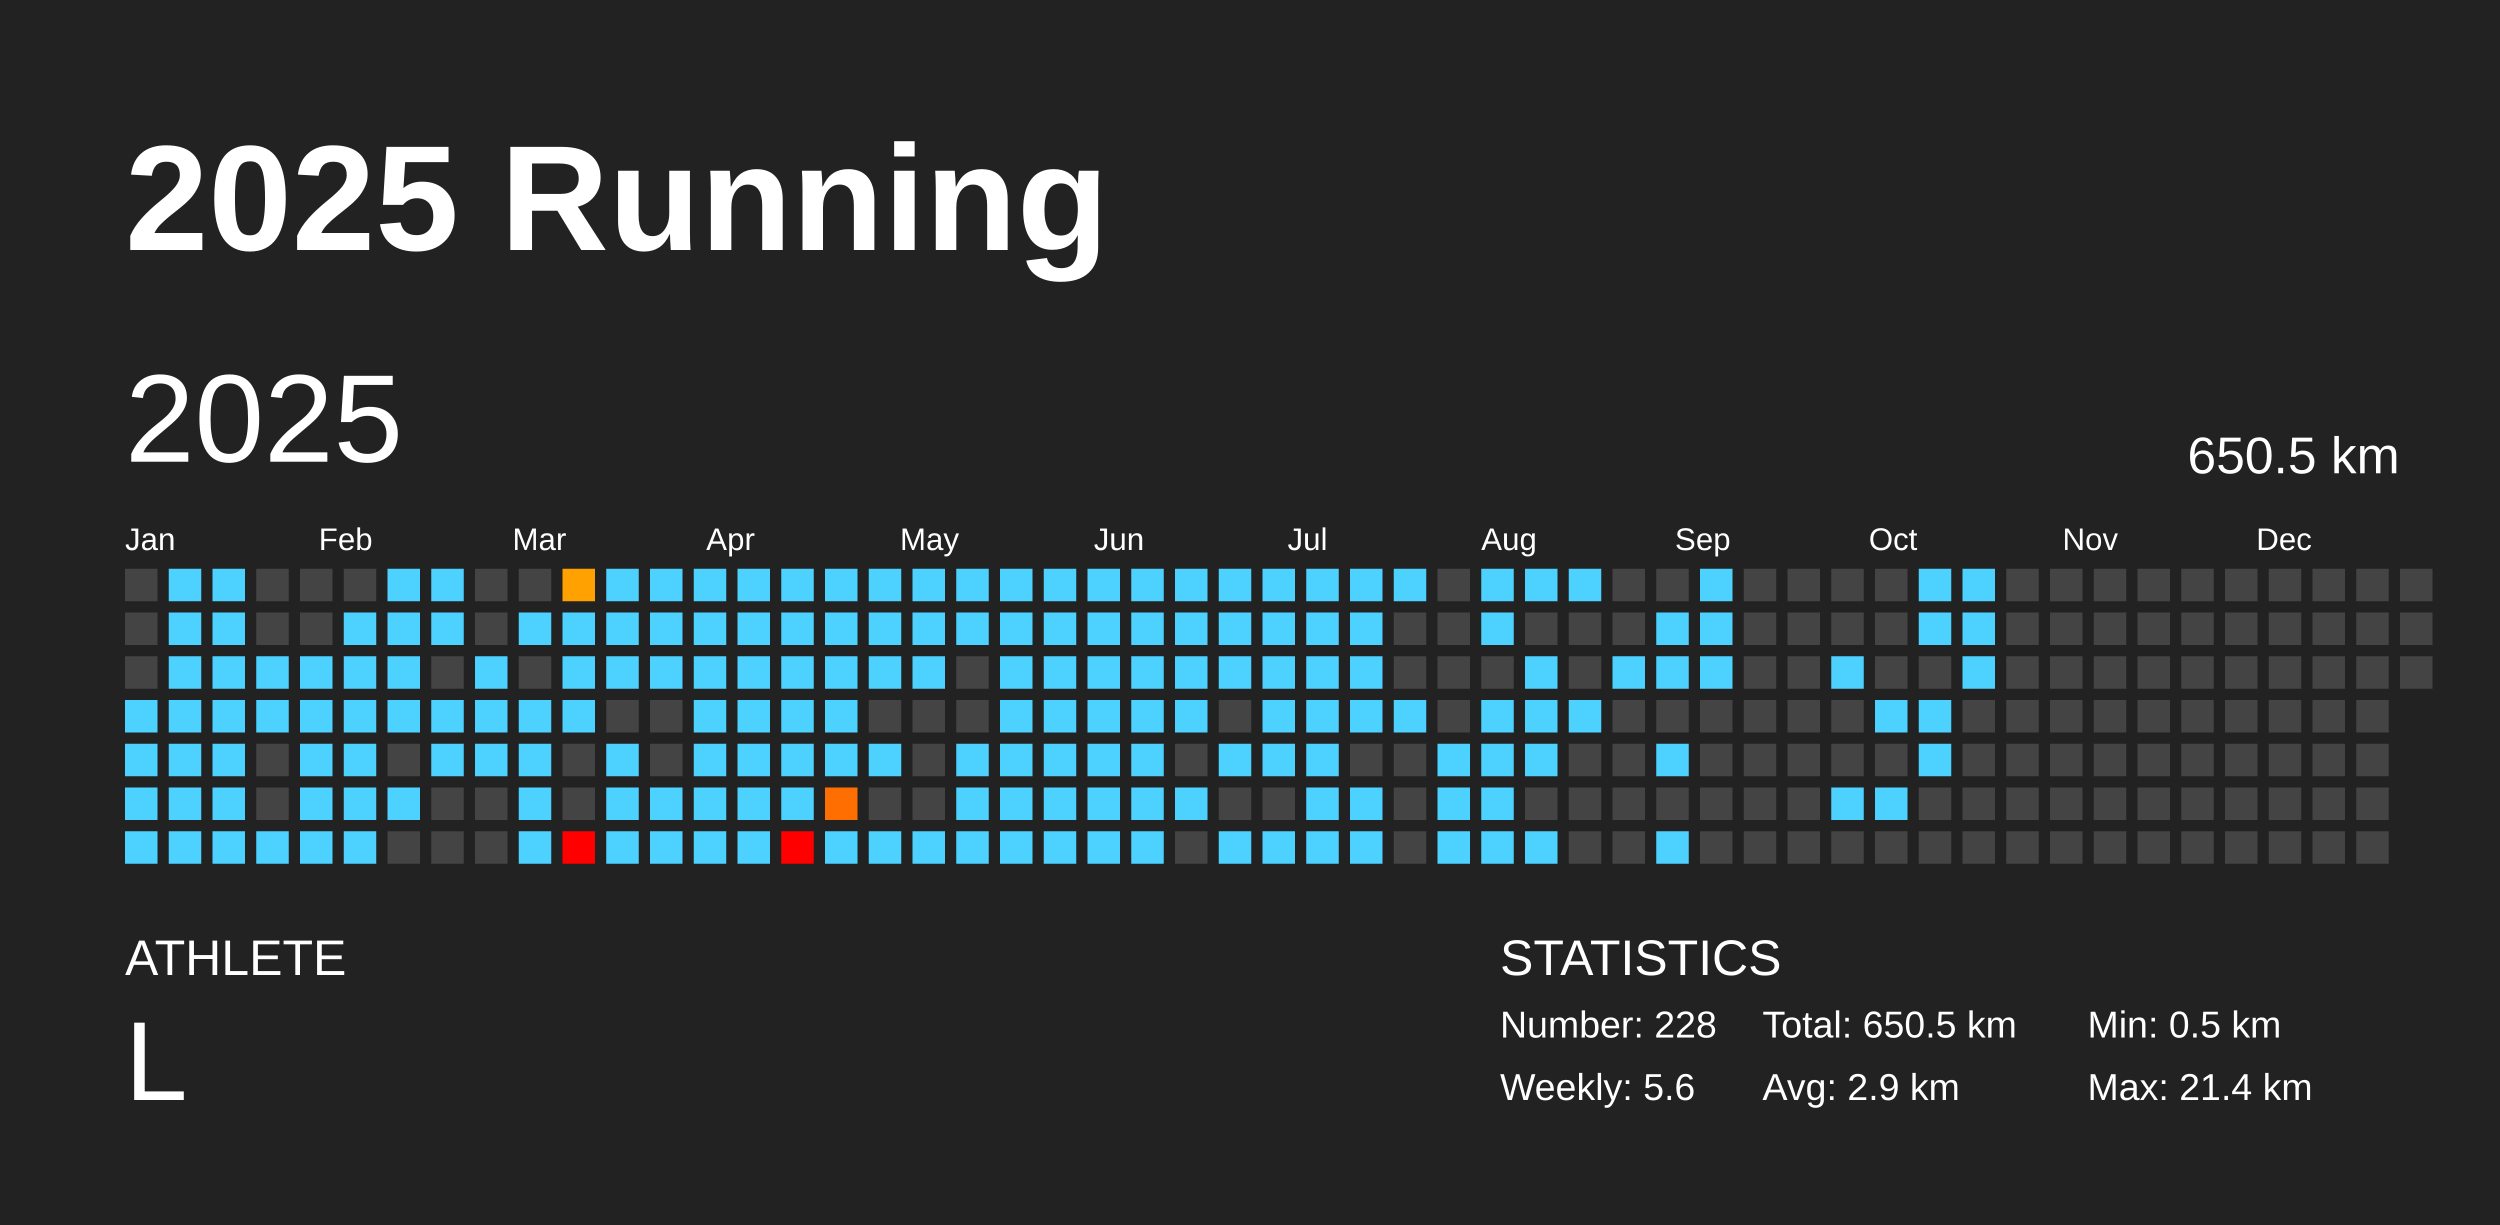
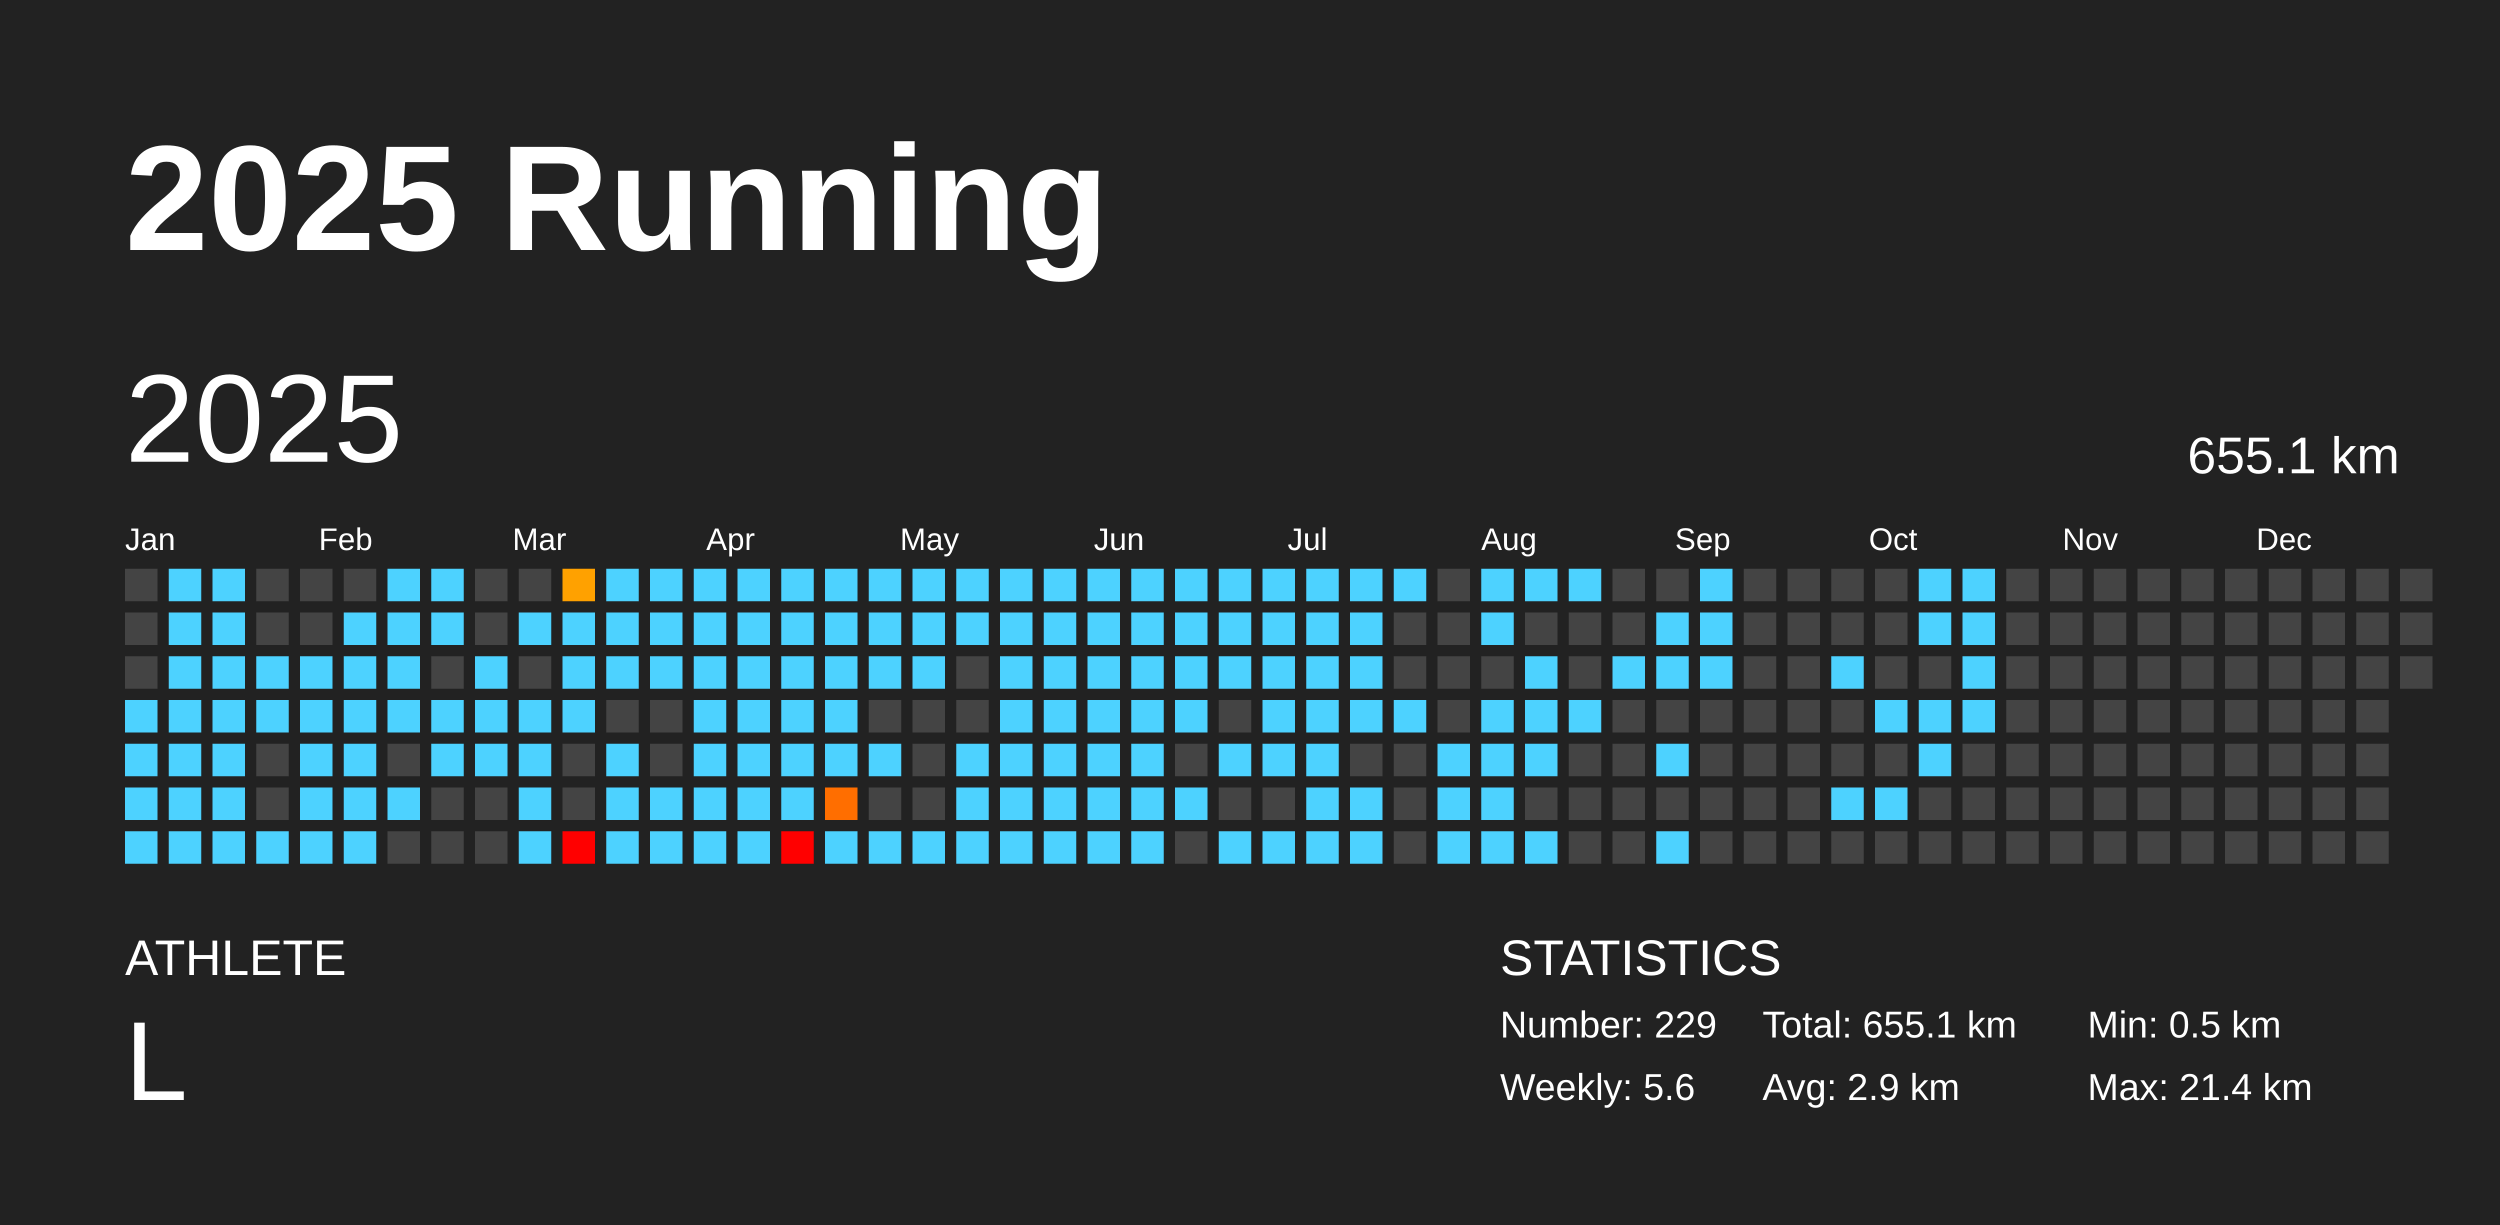
<svg xmlns="http://www.w3.org/2000/svg" baseProfile="full" height="98mm" version="1.1" viewBox="0,0,200,98" width="200mm">
  <defs />
  <rect fill="#222222" height="98" width="200" x="0" y="0" />
  <text fill="#FFFFFF" style="font-size:12px; font-family:Arial; font-weight:bold;" x="10" y="20">2025 Running</text>
  <text fill="#FFFFFF" style="font-size:4px; font-family:Arial" x="10" y="78">ATHLETE</text>
  <text fill="#FFFFFF" style="font-size:9px; font-family:Arial" x="10" y="88">L</text>
  <text fill="#FFFFFF" style="font-size:4px; font-family:Arial" x="120" y="78">STATISTICS</text>
-   <text fill="#FFFFFF" style="font-size:3px; font-family:Arial" x="120" y="83">Number: 228</text>
+   <text fill="#FFFFFF" style="font-size:3px; font-family:Arial" x="120" y="83">Number: 229</text>
  <text fill="#FFFFFF" style="font-size:3px; font-family:Arial" x="120" y="88">Weekly: 5.6</text>
-   <text fill="#FFFFFF" style="font-size:3px; font-family:Arial" x="141" y="83">Total: 650.5 km</text>
+   <text fill="#FFFFFF" style="font-size:3px; font-family:Arial" x="141" y="83">Total: 655.1 km</text>
  <text fill="#FFFFFF" style="font-size:3px; font-family:Arial" x="141" y="88">Avg: 2.9 km</text>
  <text fill="#FFFFFF" style="font-size:3px; font-family:Arial" x="167" y="83">Min: 0.5 km</text>
  <text fill="#FFFFFF" style="font-size:3px; font-family:Arial" x="167" y="88">Max: 21.4 km</text>
  <text dominant-baseline="hanging" fill="#FFFFFF" style="font-size:10.0px; font-family:Arial;" x="10" y="30">2025</text>
-   <text dominant-baseline="hanging" fill="#FFFFFF" style="font-size:4.125px; font-family:Arial;" x="175" y="35">650.5 km</text>
+   <text dominant-baseline="hanging" fill="#FFFFFF" style="font-size:4.125px; font-family:Arial;" x="175" y="35">655.1 km</text>
  <text fill="#FFFFFF" style="font-size:2.5px; font-family:Arial" x="10.0" y="44">Jan</text>
  <text fill="#FFFFFF" style="font-size:2.5px; font-family:Arial" x="25.5" y="44">Feb</text>
  <text fill="#FFFFFF" style="font-size:2.5px; font-family:Arial" x="41.0" y="44">Mar</text>
  <text fill="#FFFFFF" style="font-size:2.5px; font-family:Arial" x="56.5" y="44">Apr</text>
  <text fill="#FFFFFF" style="font-size:2.5px; font-family:Arial" x="72.0" y="44">May</text>
  <text fill="#FFFFFF" style="font-size:2.5px; font-family:Arial" x="87.5" y="44">Jun</text>
  <text fill="#FFFFFF" style="font-size:2.5px; font-family:Arial" x="103.0" y="44">Jul</text>
  <text fill="#FFFFFF" style="font-size:2.5px; font-family:Arial" x="118.5" y="44">Aug</text>
  <text fill="#FFFFFF" style="font-size:2.5px; font-family:Arial" x="134.0" y="44">Sep</text>
  <text fill="#FFFFFF" style="font-size:2.5px; font-family:Arial" x="149.5" y="44">Oct</text>
  <text fill="#FFFFFF" style="font-size:2.5px; font-family:Arial" x="165.0" y="44">Nov</text>
  <text fill="#FFFFFF" style="font-size:2.5px; font-family:Arial" x="180.5" y="44">Dec</text>
  <rect fill="#444444" height="2.6" width="2.6" x="10.0" y="45.5" />
  <rect fill="#444444" height="2.6" width="2.6" x="10.0" y="49.0" />
  <rect fill="#444444" height="2.6" width="2.6" x="10.0" y="52.5" />
  <rect fill="#4dd2ff" height="2.6" width="2.6" x="10.0" y="56.0" />
  <rect fill="#4dd2ff" height="2.6" width="2.6" x="10.0" y="59.5" />
  <rect fill="#4dd2ff" height="2.6" width="2.6" x="10.0" y="63.0" />
  <rect fill="#4dd2ff" height="2.6" width="2.6" x="10.0" y="66.5" />
  <rect fill="#4dd2ff" height="2.6" width="2.6" x="13.5" y="45.5" />
  <rect fill="#4dd2ff" height="2.6" width="2.6" x="13.5" y="49.0" />
  <rect fill="#4dd2ff" height="2.6" width="2.6" x="13.5" y="52.5" />
  <rect fill="#4dd2ff" height="2.6" width="2.6" x="13.5" y="56.0" />
  <rect fill="#4dd2ff" height="2.6" width="2.6" x="13.5" y="59.5" />
  <rect fill="#4dd2ff" height="2.6" width="2.6" x="13.5" y="63.0" />
  <rect fill="#4dd2ff" height="2.6" width="2.6" x="13.5" y="66.5" />
  <rect fill="#4dd2ff" height="2.6" width="2.6" x="17.0" y="45.5" />
  <rect fill="#4dd2ff" height="2.6" width="2.6" x="17.0" y="49.0" />
  <rect fill="#4dd2ff" height="2.6" width="2.6" x="17.0" y="52.5" />
  <rect fill="#4dd2ff" height="2.6" width="2.6" x="17.0" y="56.0" />
  <rect fill="#4dd2ff" height="2.6" width="2.6" x="17.0" y="59.5" />
  <rect fill="#4dd2ff" height="2.6" width="2.6" x="17.0" y="63.0" />
  <rect fill="#4dd2ff" height="2.6" width="2.6" x="17.0" y="66.5" />
  <rect fill="#444444" height="2.6" width="2.6" x="20.5" y="45.5" />
  <rect fill="#444444" height="2.6" width="2.6" x="20.5" y="49.0" />
  <rect fill="#4dd2ff" height="2.6" width="2.6" x="20.5" y="52.5" />
  <rect fill="#4dd2ff" height="2.6" width="2.6" x="20.5" y="56.0" />
  <rect fill="#444444" height="2.6" width="2.6" x="20.5" y="59.5" />
  <rect fill="#444444" height="2.6" width="2.6" x="20.5" y="63.0" />
  <rect fill="#4dd2ff" height="2.6" width="2.6" x="20.5" y="66.5" />
  <rect fill="#444444" height="2.6" width="2.6" x="24.0" y="45.5" />
  <rect fill="#444444" height="2.6" width="2.6" x="24.0" y="49.0" />
  <rect fill="#4dd2ff" height="2.6" width="2.6" x="24.0" y="52.5" />
  <rect fill="#4dd2ff" height="2.6" width="2.6" x="24.0" y="56.0" />
  <rect fill="#4dd2ff" height="2.6" width="2.6" x="24.0" y="59.5" />
  <rect fill="#4dd2ff" height="2.6" width="2.6" x="24.0" y="63.0" />
  <rect fill="#4dd2ff" height="2.6" width="2.6" x="24.0" y="66.5" />
  <rect fill="#444444" height="2.6" width="2.6" x="27.5" y="45.5" />
  <rect fill="#4dd2ff" height="2.6" width="2.6" x="27.5" y="49.0" />
  <rect fill="#4dd2ff" height="2.6" width="2.6" x="27.5" y="52.5" />
  <rect fill="#4dd2ff" height="2.6" width="2.6" x="27.5" y="56.0" />
  <rect fill="#4dd2ff" height="2.6" width="2.6" x="27.5" y="59.5" />
  <rect fill="#4dd2ff" height="2.6" width="2.6" x="27.5" y="63.0" />
  <rect fill="#4dd2ff" height="2.6" width="2.6" x="27.5" y="66.5" />
  <rect fill="#4dd2ff" height="2.6" width="2.6" x="31.0" y="45.5" />
  <rect fill="#4dd2ff" height="2.6" width="2.6" x="31.0" y="49.0" />
  <rect fill="#4dd2ff" height="2.6" width="2.6" x="31.0" y="52.5" />
  <rect fill="#4dd2ff" height="2.6" width="2.6" x="31.0" y="56.0" />
  <rect fill="#444444" height="2.6" width="2.6" x="31.0" y="59.5" />
  <rect fill="#4dd2ff" height="2.6" width="2.6" x="31.0" y="63.0" />
  <rect fill="#444444" height="2.6" width="2.6" x="31.0" y="66.5" />
  <rect fill="#4dd2ff" height="2.6" width="2.6" x="34.5" y="45.5" />
  <rect fill="#4dd2ff" height="2.6" width="2.6" x="34.5" y="49.0" />
  <rect fill="#444444" height="2.6" width="2.6" x="34.5" y="52.5" />
  <rect fill="#4dd2ff" height="2.6" width="2.6" x="34.5" y="56.0" />
  <rect fill="#4dd2ff" height="2.6" width="2.6" x="34.5" y="59.5" />
  <rect fill="#444444" height="2.6" width="2.6" x="34.5" y="63.0" />
  <rect fill="#444444" height="2.6" width="2.6" x="34.5" y="66.5" />
  <rect fill="#444444" height="2.6" width="2.6" x="38.0" y="45.5" />
  <rect fill="#444444" height="2.6" width="2.6" x="38.0" y="49.0" />
  <rect fill="#4dd2ff" height="2.6" width="2.6" x="38.0" y="52.5" />
  <rect fill="#4dd2ff" height="2.6" width="2.6" x="38.0" y="56.0" />
  <rect fill="#4dd2ff" height="2.6" width="2.6" x="38.0" y="59.5" />
  <rect fill="#444444" height="2.6" width="2.6" x="38.0" y="63.0" />
  <rect fill="#444444" height="2.6" width="2.6" x="38.0" y="66.5" />
  <rect fill="#444444" height="2.6" width="2.6" x="41.5" y="45.5" />
  <rect fill="#4dd2ff" height="2.6" width="2.6" x="41.5" y="49.0" />
  <rect fill="#444444" height="2.6" width="2.6" x="41.5" y="52.5" />
  <rect fill="#4dd2ff" height="2.6" width="2.6" x="41.5" y="56.0" />
  <rect fill="#4dd2ff" height="2.6" width="2.6" x="41.5" y="59.5" />
  <rect fill="#4dd2ff" height="2.6" width="2.6" x="41.5" y="63.0" />
  <rect fill="#4dd2ff" height="2.6" width="2.6" x="41.5" y="66.5" />
  <rect fill="#ffa100" height="2.6" width="2.6" x="45.0" y="45.5" />
  <rect fill="#4dd2ff" height="2.6" width="2.6" x="45.0" y="49.0" />
  <rect fill="#4dd2ff" height="2.6" width="2.6" x="45.0" y="52.5" />
  <rect fill="#4dd2ff" height="2.6" width="2.6" x="45.0" y="56.0" />
  <rect fill="#444444" height="2.6" width="2.6" x="45.0" y="59.5" />
  <rect fill="#444444" height="2.6" width="2.6" x="45.0" y="63.0" />
  <rect fill="red" height="2.6" width="2.6" x="45.0" y="66.5" />
  <rect fill="#4dd2ff" height="2.6" width="2.6" x="48.5" y="45.5" />
  <rect fill="#4dd2ff" height="2.6" width="2.6" x="48.5" y="49.0" />
  <rect fill="#4dd2ff" height="2.6" width="2.6" x="48.5" y="52.5" />
  <rect fill="#444444" height="2.6" width="2.6" x="48.5" y="56.0" />
  <rect fill="#4dd2ff" height="2.6" width="2.6" x="48.5" y="59.5" />
  <rect fill="#4dd2ff" height="2.6" width="2.6" x="48.5" y="63.0" />
  <rect fill="#4dd2ff" height="2.6" width="2.6" x="48.5" y="66.5" />
  <rect fill="#4dd2ff" height="2.6" width="2.6" x="52.0" y="45.5" />
  <rect fill="#4dd2ff" height="2.6" width="2.6" x="52.0" y="49.0" />
  <rect fill="#4dd2ff" height="2.6" width="2.6" x="52.0" y="52.5" />
  <rect fill="#444444" height="2.6" width="2.6" x="52.0" y="56.0" />
  <rect fill="#444444" height="2.6" width="2.6" x="52.0" y="59.5" />
  <rect fill="#4dd2ff" height="2.6" width="2.6" x="52.0" y="63.0" />
  <rect fill="#4dd2ff" height="2.6" width="2.6" x="52.0" y="66.5" />
  <rect fill="#4dd2ff" height="2.6" width="2.6" x="55.5" y="45.5" />
  <rect fill="#4dd2ff" height="2.6" width="2.6" x="55.5" y="49.0" />
  <rect fill="#4dd2ff" height="2.6" width="2.6" x="55.5" y="52.5" />
  <rect fill="#4dd2ff" height="2.6" width="2.6" x="55.5" y="56.0" />
  <rect fill="#4dd2ff" height="2.6" width="2.6" x="55.5" y="59.5" />
  <rect fill="#4dd2ff" height="2.6" width="2.6" x="55.5" y="63.0" />
  <rect fill="#4dd2ff" height="2.6" width="2.6" x="55.5" y="66.5" />
  <rect fill="#4dd2ff" height="2.6" width="2.6" x="59.0" y="45.5" />
  <rect fill="#4dd2ff" height="2.6" width="2.6" x="59.0" y="49.0" />
  <rect fill="#4dd2ff" height="2.6" width="2.6" x="59.0" y="52.5" />
  <rect fill="#4dd2ff" height="2.6" width="2.6" x="59.0" y="56.0" />
  <rect fill="#4dd2ff" height="2.6" width="2.6" x="59.0" y="59.5" />
  <rect fill="#4dd2ff" height="2.6" width="2.6" x="59.0" y="63.0" />
  <rect fill="#4dd2ff" height="2.6" width="2.6" x="59.0" y="66.5" />
  <rect fill="#4dd2ff" height="2.6" width="2.6" x="62.5" y="45.5" />
  <rect fill="#4dd2ff" height="2.6" width="2.6" x="62.5" y="49.0" />
  <rect fill="#4dd2ff" height="2.6" width="2.6" x="62.5" y="52.5" />
  <rect fill="#4dd2ff" height="2.6" width="2.6" x="62.5" y="56.0" />
  <rect fill="#4dd2ff" height="2.6" width="2.6" x="62.5" y="59.5" />
  <rect fill="#4dd2ff" height="2.6" width="2.6" x="62.5" y="63.0" />
  <rect fill="red" height="2.6" width="2.6" x="62.5" y="66.5" />
  <rect fill="#4dd2ff" height="2.6" width="2.6" x="66.0" y="45.5" />
  <rect fill="#4dd2ff" height="2.6" width="2.6" x="66.0" y="49.0" />
  <rect fill="#4dd2ff" height="2.6" width="2.6" x="66.0" y="52.5" />
  <rect fill="#4dd2ff" height="2.6" width="2.6" x="66.0" y="56.0" />
  <rect fill="#4dd2ff" height="2.6" width="2.6" x="66.0" y="59.5" />
  <rect fill="#ff6e00" height="2.6" width="2.6" x="66.0" y="63.0" />
  <rect fill="#4dd2ff" height="2.6" width="2.6" x="66.0" y="66.5" />
  <rect fill="#4dd2ff" height="2.6" width="2.6" x="69.5" y="45.5" />
  <rect fill="#4dd2ff" height="2.6" width="2.6" x="69.5" y="49.0" />
  <rect fill="#4dd2ff" height="2.6" width="2.6" x="69.5" y="52.5" />
  <rect fill="#444444" height="2.6" width="2.6" x="69.5" y="56.0" />
  <rect fill="#4dd2ff" height="2.6" width="2.6" x="69.5" y="59.5" />
  <rect fill="#444444" height="2.6" width="2.6" x="69.5" y="63.0" />
  <rect fill="#4dd2ff" height="2.6" width="2.6" x="69.5" y="66.5" />
  <rect fill="#4dd2ff" height="2.6" width="2.6" x="73.0" y="45.5" />
  <rect fill="#4dd2ff" height="2.6" width="2.6" x="73.0" y="49.0" />
  <rect fill="#4dd2ff" height="2.6" width="2.6" x="73.0" y="52.5" />
  <rect fill="#444444" height="2.6" width="2.6" x="73.0" y="56.0" />
  <rect fill="#444444" height="2.6" width="2.6" x="73.0" y="59.5" />
  <rect fill="#444444" height="2.6" width="2.6" x="73.0" y="63.0" />
  <rect fill="#4dd2ff" height="2.6" width="2.6" x="73.0" y="66.5" />
  <rect fill="#4dd2ff" height="2.6" width="2.6" x="76.5" y="45.5" />
  <rect fill="#4dd2ff" height="2.6" width="2.6" x="76.5" y="49.0" />
  <rect fill="#444444" height="2.6" width="2.6" x="76.5" y="52.5" />
  <rect fill="#444444" height="2.6" width="2.6" x="76.5" y="56.0" />
  <rect fill="#4dd2ff" height="2.6" width="2.6" x="76.5" y="59.5" />
  <rect fill="#4dd2ff" height="2.6" width="2.6" x="76.5" y="63.0" />
  <rect fill="#4dd2ff" height="2.6" width="2.6" x="76.5" y="66.5" />
  <rect fill="#4dd2ff" height="2.6" width="2.6" x="80.0" y="45.5" />
  <rect fill="#4dd2ff" height="2.6" width="2.6" x="80.0" y="49.0" />
  <rect fill="#4dd2ff" height="2.6" width="2.6" x="80.0" y="52.5" />
  <rect fill="#4dd2ff" height="2.6" width="2.6" x="80.0" y="56.0" />
  <rect fill="#4dd2ff" height="2.6" width="2.6" x="80.0" y="59.5" />
  <rect fill="#4dd2ff" height="2.6" width="2.6" x="80.0" y="63.0" />
  <rect fill="#4dd2ff" height="2.6" width="2.6" x="80.0" y="66.5" />
  <rect fill="#4dd2ff" height="2.6" width="2.6" x="83.5" y="45.5" />
  <rect fill="#4dd2ff" height="2.6" width="2.6" x="83.5" y="49.0" />
  <rect fill="#4dd2ff" height="2.6" width="2.6" x="83.5" y="52.5" />
  <rect fill="#4dd2ff" height="2.6" width="2.6" x="83.5" y="56.0" />
  <rect fill="#4dd2ff" height="2.6" width="2.6" x="83.5" y="59.5" />
  <rect fill="#4dd2ff" height="2.6" width="2.6" x="83.5" y="63.0" />
  <rect fill="#4dd2ff" height="2.6" width="2.6" x="83.5" y="66.5" />
  <rect fill="#4dd2ff" height="2.6" width="2.6" x="87.0" y="45.5" />
  <rect fill="#4dd2ff" height="2.6" width="2.6" x="87.0" y="49.0" />
  <rect fill="#4dd2ff" height="2.6" width="2.6" x="87.0" y="52.5" />
  <rect fill="#4dd2ff" height="2.6" width="2.6" x="87.0" y="56.0" />
  <rect fill="#4dd2ff" height="2.6" width="2.6" x="87.0" y="59.5" />
  <rect fill="#4dd2ff" height="2.6" width="2.6" x="87.0" y="63.0" />
  <rect fill="#4dd2ff" height="2.6" width="2.6" x="87.0" y="66.5" />
  <rect fill="#4dd2ff" height="2.6" width="2.6" x="90.5" y="45.5" />
  <rect fill="#4dd2ff" height="2.6" width="2.6" x="90.5" y="49.0" />
  <rect fill="#4dd2ff" height="2.6" width="2.6" x="90.5" y="52.5" />
  <rect fill="#4dd2ff" height="2.6" width="2.6" x="90.5" y="56.0" />
  <rect fill="#4dd2ff" height="2.6" width="2.6" x="90.5" y="59.5" />
  <rect fill="#4dd2ff" height="2.6" width="2.6" x="90.5" y="63.0" />
  <rect fill="#4dd2ff" height="2.6" width="2.6" x="90.5" y="66.5" />
  <rect fill="#4dd2ff" height="2.6" width="2.6" x="94.0" y="45.5" />
  <rect fill="#4dd2ff" height="2.6" width="2.6" x="94.0" y="49.0" />
  <rect fill="#4dd2ff" height="2.6" width="2.6" x="94.0" y="52.5" />
  <rect fill="#4dd2ff" height="2.6" width="2.6" x="94.0" y="56.0" />
  <rect fill="#444444" height="2.6" width="2.6" x="94.0" y="59.5" />
  <rect fill="#4dd2ff" height="2.6" width="2.6" x="94.0" y="63.0" />
  <rect fill="#444444" height="2.6" width="2.6" x="94.0" y="66.5" />
  <rect fill="#4dd2ff" height="2.6" width="2.6" x="97.5" y="45.5" />
  <rect fill="#4dd2ff" height="2.6" width="2.6" x="97.5" y="49.0" />
  <rect fill="#4dd2ff" height="2.6" width="2.6" x="97.5" y="52.5" />
  <rect fill="#444444" height="2.6" width="2.6" x="97.5" y="56.0" />
  <rect fill="#4dd2ff" height="2.6" width="2.6" x="97.5" y="59.5" />
  <rect fill="#444444" height="2.6" width="2.6" x="97.5" y="63.0" />
  <rect fill="#4dd2ff" height="2.6" width="2.6" x="97.5" y="66.5" />
  <rect fill="#4dd2ff" height="2.6" width="2.6" x="101.0" y="45.5" />
  <rect fill="#4dd2ff" height="2.6" width="2.6" x="101.0" y="49.0" />
  <rect fill="#4dd2ff" height="2.6" width="2.6" x="101.0" y="52.5" />
  <rect fill="#4dd2ff" height="2.6" width="2.6" x="101.0" y="56.0" />
  <rect fill="#4dd2ff" height="2.6" width="2.6" x="101.0" y="59.5" />
  <rect fill="#444444" height="2.6" width="2.6" x="101.0" y="63.0" />
  <rect fill="#4dd2ff" height="2.6" width="2.6" x="101.0" y="66.5" />
  <rect fill="#4dd2ff" height="2.6" width="2.6" x="104.5" y="45.5" />
  <rect fill="#4dd2ff" height="2.6" width="2.6" x="104.5" y="49.0" />
  <rect fill="#4dd2ff" height="2.6" width="2.6" x="104.5" y="52.5" />
  <rect fill="#4dd2ff" height="2.6" width="2.6" x="104.5" y="56.0" />
  <rect fill="#4dd2ff" height="2.6" width="2.6" x="104.5" y="59.5" />
  <rect fill="#4dd2ff" height="2.6" width="2.6" x="104.5" y="63.0" />
  <rect fill="#4dd2ff" height="2.6" width="2.6" x="104.5" y="66.5" />
  <rect fill="#4dd2ff" height="2.6" width="2.6" x="108.0" y="45.5" />
  <rect fill="#4dd2ff" height="2.6" width="2.6" x="108.0" y="49.0" />
  <rect fill="#4dd2ff" height="2.6" width="2.6" x="108.0" y="52.5" />
  <rect fill="#4dd2ff" height="2.6" width="2.6" x="108.0" y="56.0" />
  <rect fill="#444444" height="2.6" width="2.6" x="108.0" y="59.5" />
  <rect fill="#4dd2ff" height="2.6" width="2.6" x="108.0" y="63.0" />
  <rect fill="#4dd2ff" height="2.6" width="2.6" x="108.0" y="66.5" />
  <rect fill="#4dd2ff" height="2.6" width="2.6" x="111.5" y="45.5" />
  <rect fill="#444444" height="2.6" width="2.6" x="111.5" y="49.0" />
  <rect fill="#444444" height="2.6" width="2.6" x="111.5" y="52.5" />
  <rect fill="#4dd2ff" height="2.6" width="2.6" x="111.5" y="56.0" />
  <rect fill="#444444" height="2.6" width="2.6" x="111.5" y="59.5" />
  <rect fill="#444444" height="2.6" width="2.6" x="111.5" y="63.0" />
  <rect fill="#444444" height="2.6" width="2.6" x="111.5" y="66.5" />
  <rect fill="#444444" height="2.6" width="2.6" x="115.0" y="45.5" />
  <rect fill="#444444" height="2.6" width="2.6" x="115.0" y="49.0" />
  <rect fill="#444444" height="2.6" width="2.6" x="115.0" y="52.5" />
  <rect fill="#444444" height="2.6" width="2.6" x="115.0" y="56.0" />
  <rect fill="#4dd2ff" height="2.6" width="2.6" x="115.0" y="59.5" />
  <rect fill="#4dd2ff" height="2.6" width="2.6" x="115.0" y="63.0" />
  <rect fill="#4dd2ff" height="2.6" width="2.6" x="115.0" y="66.5" />
  <rect fill="#4dd2ff" height="2.6" width="2.6" x="118.5" y="45.5" />
  <rect fill="#4dd2ff" height="2.6" width="2.6" x="118.5" y="49.0" />
  <rect fill="#444444" height="2.6" width="2.6" x="118.5" y="52.5" />
  <rect fill="#4dd2ff" height="2.6" width="2.6" x="118.5" y="56.0" />
  <rect fill="#4dd2ff" height="2.6" width="2.6" x="118.5" y="59.5" />
  <rect fill="#4dd2ff" height="2.6" width="2.6" x="118.5" y="63.0" />
  <rect fill="#4dd2ff" height="2.6" width="2.6" x="118.5" y="66.5" />
  <rect fill="#4dd2ff" height="2.6" width="2.6" x="122.0" y="45.5" />
  <rect fill="#444444" height="2.6" width="2.6" x="122.0" y="49.0" />
  <rect fill="#4dd2ff" height="2.6" width="2.6" x="122.0" y="52.5" />
  <rect fill="#4dd2ff" height="2.6" width="2.6" x="122.0" y="56.0" />
  <rect fill="#4dd2ff" height="2.6" width="2.6" x="122.0" y="59.5" />
  <rect fill="#444444" height="2.6" width="2.6" x="122.0" y="63.0" />
  <rect fill="#4dd2ff" height="2.6" width="2.6" x="122.0" y="66.5" />
  <rect fill="#4dd2ff" height="2.6" width="2.6" x="125.5" y="45.5" />
  <rect fill="#444444" height="2.6" width="2.6" x="125.5" y="49.0" />
  <rect fill="#444444" height="2.6" width="2.6" x="125.5" y="52.5" />
  <rect fill="#4dd2ff" height="2.6" width="2.6" x="125.5" y="56.0" />
  <rect fill="#444444" height="2.6" width="2.6" x="125.5" y="59.5" />
  <rect fill="#444444" height="2.6" width="2.6" x="125.5" y="63.0" />
  <rect fill="#444444" height="2.6" width="2.6" x="125.5" y="66.5" />
  <rect fill="#444444" height="2.6" width="2.6" x="129.0" y="45.5" />
  <rect fill="#444444" height="2.6" width="2.6" x="129.0" y="49.0" />
  <rect fill="#4dd2ff" height="2.6" width="2.6" x="129.0" y="52.5" />
  <rect fill="#444444" height="2.6" width="2.6" x="129.0" y="56.0" />
  <rect fill="#444444" height="2.6" width="2.6" x="129.0" y="59.5" />
  <rect fill="#444444" height="2.6" width="2.6" x="129.0" y="63.0" />
  <rect fill="#444444" height="2.6" width="2.6" x="129.0" y="66.5" />
  <rect fill="#444444" height="2.6" width="2.6" x="132.5" y="45.5" />
  <rect fill="#4dd2ff" height="2.6" width="2.6" x="132.5" y="49.0" />
  <rect fill="#4dd2ff" height="2.6" width="2.6" x="132.5" y="52.5" />
  <rect fill="#444444" height="2.6" width="2.6" x="132.5" y="56.0" />
  <rect fill="#4dd2ff" height="2.6" width="2.6" x="132.5" y="59.5" />
  <rect fill="#444444" height="2.6" width="2.6" x="132.5" y="63.0" />
  <rect fill="#4dd2ff" height="2.6" width="2.6" x="132.5" y="66.5" />
  <rect fill="#4dd2ff" height="2.6" width="2.6" x="136.0" y="45.5" />
  <rect fill="#4dd2ff" height="2.6" width="2.6" x="136.0" y="49.0" />
  <rect fill="#4dd2ff" height="2.6" width="2.6" x="136.0" y="52.5" />
  <rect fill="#444444" height="2.6" width="2.6" x="136.0" y="56.0" />
  <rect fill="#444444" height="2.6" width="2.6" x="136.0" y="59.5" />
  <rect fill="#444444" height="2.6" width="2.6" x="136.0" y="63.0" />
  <rect fill="#444444" height="2.6" width="2.6" x="136.0" y="66.5" />
  <rect fill="#444444" height="2.6" width="2.6" x="139.5" y="45.5" />
  <rect fill="#444444" height="2.6" width="2.6" x="139.5" y="49.0" />
  <rect fill="#444444" height="2.6" width="2.6" x="139.5" y="52.5" />
  <rect fill="#444444" height="2.6" width="2.6" x="139.5" y="56.0" />
  <rect fill="#444444" height="2.6" width="2.6" x="139.5" y="59.5" />
  <rect fill="#444444" height="2.6" width="2.6" x="139.5" y="63.0" />
  <rect fill="#444444" height="2.6" width="2.6" x="139.5" y="66.5" />
  <rect fill="#444444" height="2.6" width="2.6" x="143.0" y="45.5" />
  <rect fill="#444444" height="2.6" width="2.6" x="143.0" y="49.0" />
  <rect fill="#444444" height="2.6" width="2.6" x="143.0" y="52.5" />
  <rect fill="#444444" height="2.6" width="2.6" x="143.0" y="56.0" />
  <rect fill="#444444" height="2.6" width="2.6" x="143.0" y="59.5" />
  <rect fill="#444444" height="2.6" width="2.6" x="143.0" y="63.0" />
  <rect fill="#444444" height="2.6" width="2.6" x="143.0" y="66.5" />
  <rect fill="#444444" height="2.6" width="2.6" x="146.5" y="45.5" />
  <rect fill="#444444" height="2.6" width="2.6" x="146.5" y="49.0" />
  <rect fill="#4dd2ff" height="2.6" width="2.6" x="146.5" y="52.5" />
  <rect fill="#444444" height="2.6" width="2.6" x="146.5" y="56.0" />
  <rect fill="#444444" height="2.6" width="2.6" x="146.5" y="59.5" />
  <rect fill="#4dd2ff" height="2.6" width="2.6" x="146.5" y="63.0" />
  <rect fill="#444444" height="2.6" width="2.6" x="146.5" y="66.5" />
  <rect fill="#444444" height="2.6" width="2.6" x="150.0" y="45.5" />
  <rect fill="#444444" height="2.6" width="2.6" x="150.0" y="49.0" />
  <rect fill="#444444" height="2.6" width="2.6" x="150.0" y="52.5" />
  <rect fill="#4dd2ff" height="2.6" width="2.6" x="150.0" y="56.0" />
  <rect fill="#444444" height="2.6" width="2.6" x="150.0" y="59.5" />
  <rect fill="#4dd2ff" height="2.6" width="2.6" x="150.0" y="63.0" />
  <rect fill="#444444" height="2.6" width="2.6" x="150.0" y="66.5" />
  <rect fill="#4dd2ff" height="2.6" width="2.6" x="153.5" y="45.5" />
  <rect fill="#4dd2ff" height="2.6" width="2.6" x="153.5" y="49.0" />
  <rect fill="#444444" height="2.6" width="2.6" x="153.5" y="52.5" />
  <rect fill="#4dd2ff" height="2.6" width="2.6" x="153.5" y="56.0" />
  <rect fill="#4dd2ff" height="2.6" width="2.6" x="153.5" y="59.5" />
  <rect fill="#444444" height="2.6" width="2.6" x="153.5" y="63.0" />
  <rect fill="#444444" height="2.6" width="2.6" x="153.5" y="66.5" />
  <rect fill="#4dd2ff" height="2.6" width="2.6" x="157.0" y="45.5" />
  <rect fill="#4dd2ff" height="2.6" width="2.6" x="157.0" y="49.0" />
  <rect fill="#4dd2ff" height="2.6" width="2.6" x="157.0" y="52.5" />
-   <rect fill="#444444" height="2.6" width="2.6" x="157.0" y="56.0" />
+   <rect fill="#4dd2ff" height="2.6" width="2.6" x="157.0" y="56.0" />
  <rect fill="#444444" height="2.6" width="2.6" x="157.0" y="59.5" />
  <rect fill="#444444" height="2.6" width="2.6" x="157.0" y="63.0" />
  <rect fill="#444444" height="2.6" width="2.6" x="157.0" y="66.5" />
  <rect fill="#444444" height="2.6" width="2.6" x="160.5" y="45.5" />
  <rect fill="#444444" height="2.6" width="2.6" x="160.5" y="49.0" />
  <rect fill="#444444" height="2.6" width="2.6" x="160.5" y="52.5" />
  <rect fill="#444444" height="2.6" width="2.6" x="160.5" y="56.0" />
  <rect fill="#444444" height="2.6" width="2.6" x="160.5" y="59.5" />
  <rect fill="#444444" height="2.6" width="2.6" x="160.5" y="63.0" />
  <rect fill="#444444" height="2.6" width="2.6" x="160.5" y="66.5" />
  <rect fill="#444444" height="2.6" width="2.6" x="164.0" y="45.5" />
  <rect fill="#444444" height="2.6" width="2.6" x="164.0" y="49.0" />
  <rect fill="#444444" height="2.6" width="2.6" x="164.0" y="52.5" />
  <rect fill="#444444" height="2.6" width="2.6" x="164.0" y="56.0" />
  <rect fill="#444444" height="2.6" width="2.6" x="164.0" y="59.5" />
  <rect fill="#444444" height="2.6" width="2.6" x="164.0" y="63.0" />
  <rect fill="#444444" height="2.6" width="2.6" x="164.0" y="66.5" />
  <rect fill="#444444" height="2.6" width="2.6" x="167.5" y="45.5" />
  <rect fill="#444444" height="2.6" width="2.6" x="167.5" y="49.0" />
  <rect fill="#444444" height="2.6" width="2.6" x="167.5" y="52.5" />
  <rect fill="#444444" height="2.6" width="2.6" x="167.5" y="56.0" />
  <rect fill="#444444" height="2.6" width="2.6" x="167.5" y="59.5" />
  <rect fill="#444444" height="2.6" width="2.6" x="167.5" y="63.0" />
  <rect fill="#444444" height="2.6" width="2.6" x="167.5" y="66.5" />
  <rect fill="#444444" height="2.6" width="2.6" x="171.0" y="45.5" />
  <rect fill="#444444" height="2.6" width="2.6" x="171.0" y="49.0" />
  <rect fill="#444444" height="2.6" width="2.6" x="171.0" y="52.5" />
  <rect fill="#444444" height="2.6" width="2.6" x="171.0" y="56.0" />
  <rect fill="#444444" height="2.6" width="2.6" x="171.0" y="59.5" />
  <rect fill="#444444" height="2.6" width="2.6" x="171.0" y="63.0" />
  <rect fill="#444444" height="2.6" width="2.6" x="171.0" y="66.5" />
  <rect fill="#444444" height="2.6" width="2.6" x="174.5" y="45.5" />
  <rect fill="#444444" height="2.6" width="2.6" x="174.5" y="49.0" />
  <rect fill="#444444" height="2.6" width="2.6" x="174.5" y="52.5" />
  <rect fill="#444444" height="2.6" width="2.6" x="174.5" y="56.0" />
  <rect fill="#444444" height="2.6" width="2.6" x="174.5" y="59.5" />
  <rect fill="#444444" height="2.6" width="2.6" x="174.5" y="63.0" />
  <rect fill="#444444" height="2.6" width="2.6" x="174.5" y="66.5" />
  <rect fill="#444444" height="2.6" width="2.6" x="178.0" y="45.5" />
  <rect fill="#444444" height="2.6" width="2.6" x="178.0" y="49.0" />
  <rect fill="#444444" height="2.6" width="2.6" x="178.0" y="52.5" />
  <rect fill="#444444" height="2.6" width="2.6" x="178.0" y="56.0" />
  <rect fill="#444444" height="2.6" width="2.6" x="178.0" y="59.5" />
  <rect fill="#444444" height="2.6" width="2.6" x="178.0" y="63.0" />
  <rect fill="#444444" height="2.6" width="2.6" x="178.0" y="66.5" />
  <rect fill="#444444" height="2.6" width="2.6" x="181.5" y="45.5" />
  <rect fill="#444444" height="2.6" width="2.6" x="181.5" y="49.0" />
  <rect fill="#444444" height="2.6" width="2.6" x="181.5" y="52.5" />
  <rect fill="#444444" height="2.6" width="2.6" x="181.5" y="56.0" />
  <rect fill="#444444" height="2.6" width="2.6" x="181.5" y="59.5" />
  <rect fill="#444444" height="2.6" width="2.6" x="181.5" y="63.0" />
  <rect fill="#444444" height="2.6" width="2.6" x="181.5" y="66.5" />
  <rect fill="#444444" height="2.6" width="2.6" x="185.0" y="45.5" />
  <rect fill="#444444" height="2.6" width="2.6" x="185.0" y="49.0" />
  <rect fill="#444444" height="2.6" width="2.6" x="185.0" y="52.5" />
  <rect fill="#444444" height="2.6" width="2.6" x="185.0" y="56.0" />
  <rect fill="#444444" height="2.6" width="2.6" x="185.0" y="59.5" />
  <rect fill="#444444" height="2.6" width="2.6" x="185.0" y="63.0" />
  <rect fill="#444444" height="2.6" width="2.6" x="185.0" y="66.5" />
  <rect fill="#444444" height="2.6" width="2.6" x="188.5" y="45.5" />
  <rect fill="#444444" height="2.6" width="2.6" x="188.5" y="49.0" />
  <rect fill="#444444" height="2.6" width="2.6" x="188.5" y="52.5" />
  <rect fill="#444444" height="2.6" width="2.6" x="188.5" y="56.0" />
  <rect fill="#444444" height="2.6" width="2.6" x="188.5" y="59.5" />
  <rect fill="#444444" height="2.6" width="2.6" x="188.5" y="63.0" />
  <rect fill="#444444" height="2.6" width="2.6" x="188.5" y="66.5" />
  <rect fill="#444444" height="2.6" width="2.6" x="192.0" y="45.5" />
  <rect fill="#444444" height="2.6" width="2.6" x="192.0" y="49.0" />
  <rect fill="#444444" height="2.6" width="2.6" x="192.0" y="52.5" />
</svg>
